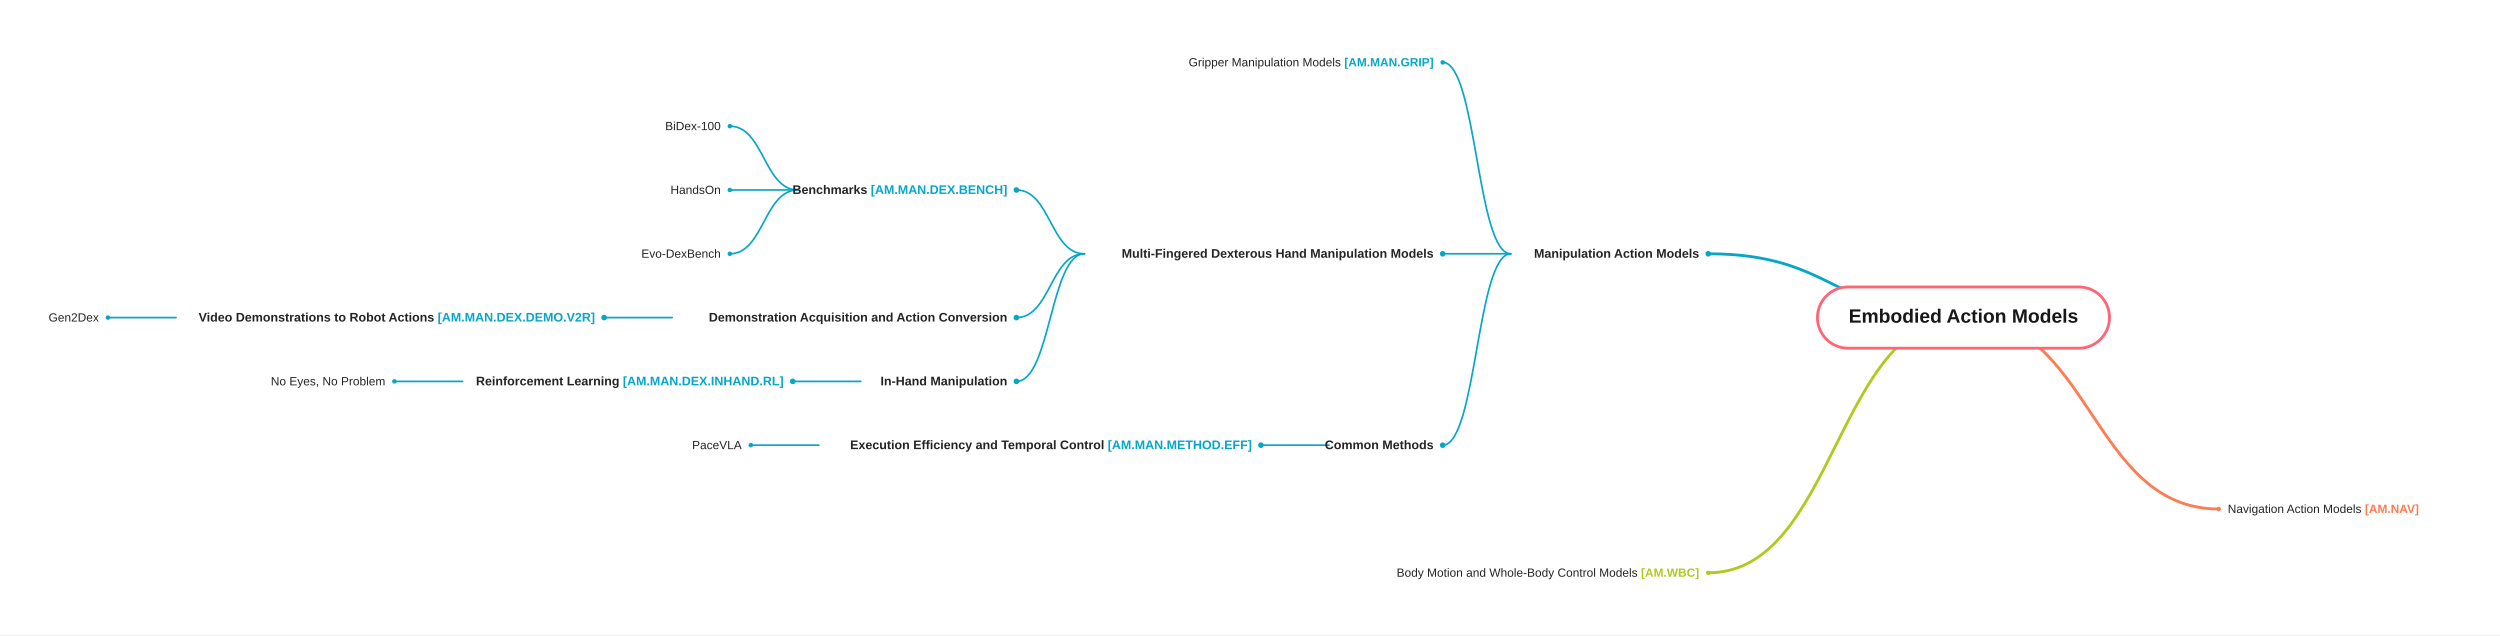
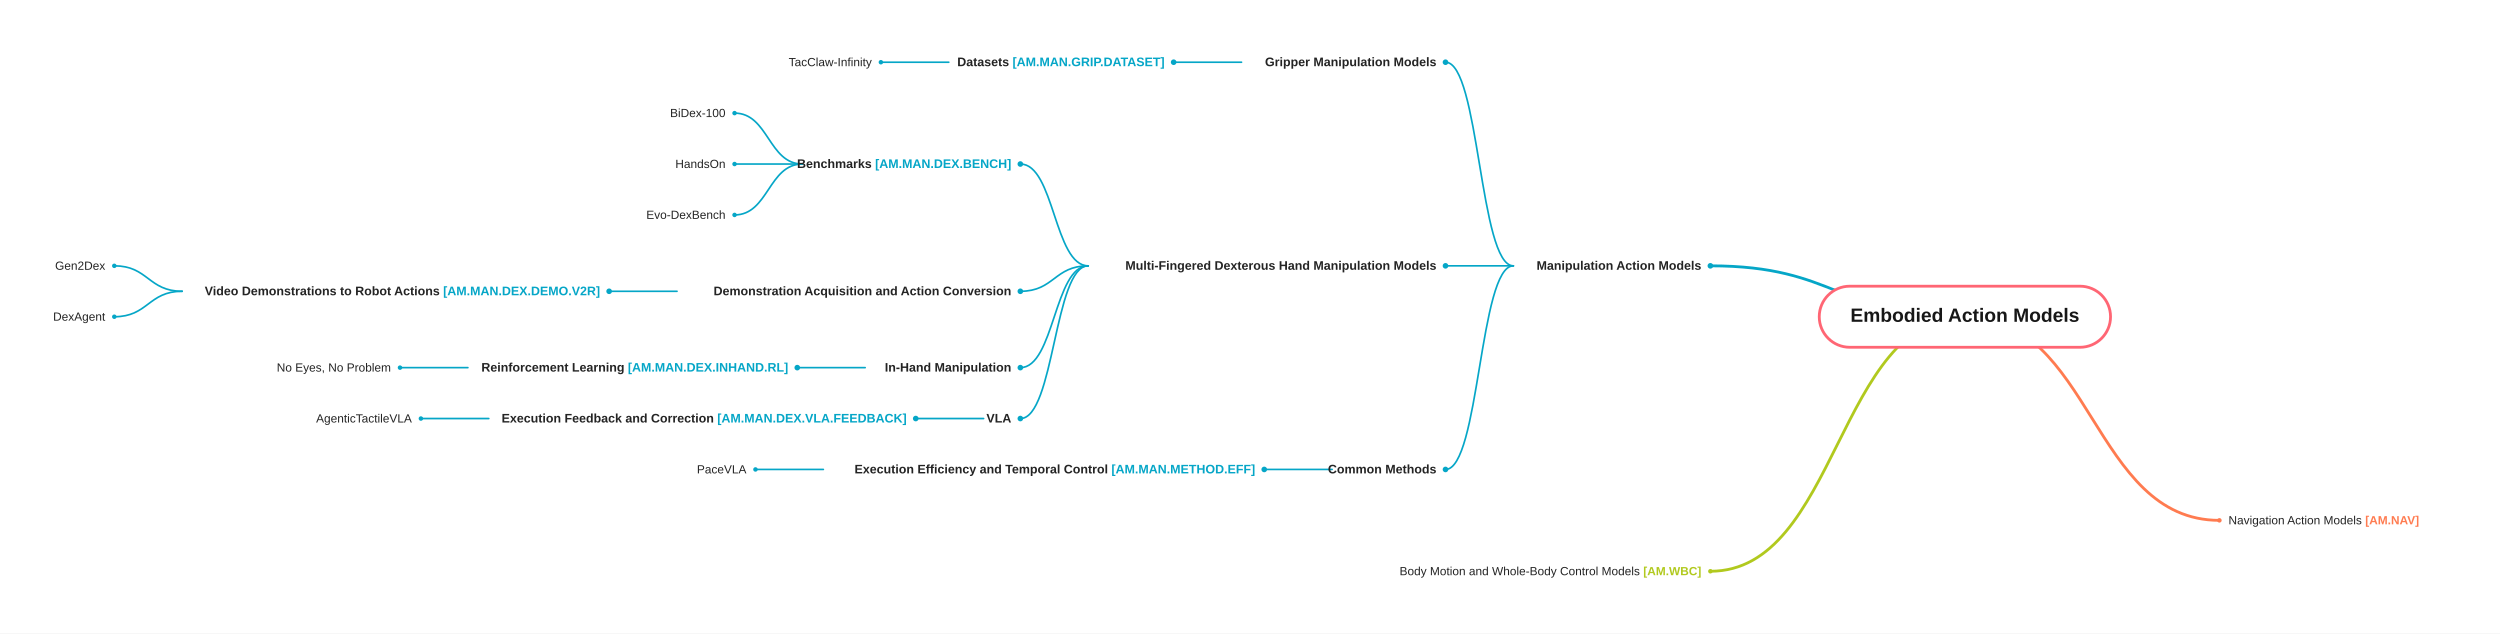
- <svg xmlns="http://www.w3.org/2000/svg" viewBox="-1662.24 0 4408.32 1120.0" role="img" aria-labelledby="title desc">
-   <rect x="-1662.24" width="4408.32" height="1120.0" fill="#ffffff" />
+ <svg xmlns="http://www.w3.org/2000/svg" viewBox="-1674 0 4420.08 1120.0" role="img" aria-labelledby="title desc">
+   <rect x="-1674" width="4420.08" height="1120.0" fill="#ffffff" />
  <g fill="none" stroke-linecap="round" stroke-linejoin="round">
-     <path d="M 1800 560.0 C 1575.0 560.0, 1575.0 447.5, 1350 447.5" stroke="#05a6c7" stroke-width="5" />
-     <path d="M 1001.68 447.5 C 941.68 447.5, 941.68 110.0, 881.68 110.0" stroke="#05a6c7" stroke-width="3" />
-     <path d="M 1001.68 447.5 C 941.68 447.5, 941.68 447.5, 881.68 447.5" stroke="#05a6c7" stroke-width="3" />
-     <path d="M 250 447.5 C 190 447.5, 190 335.0, 130 335.0" stroke="#05a6c7" stroke-width="3" />
-     <path d="M -255.28 335.0 C -315.28 335.0, -315.28 222.5, -375.28 222.5" stroke="#05a6c7" stroke-width="3" />
-     <path d="M -255.28 335.0 C -315.28 335.0, -315.28 335.0, -375.28 335.0" stroke="#05a6c7" stroke-width="3" />
-     <path d="M -255.28 335.0 C -315.28 335.0, -315.28 447.5, -375.28 447.5" stroke="#05a6c7" stroke-width="3" />
-     <path d="M 250 447.5 C 190 447.5, 190 560.0, 130 560.0" stroke="#05a6c7" stroke-width="3" />
-     <path d="M -477.04 560.0 C -537.04 560.0, -537.04 560.0, -597.04 560.0" stroke="#05a6c7" stroke-width="3" />
-     <path d="M -1351.92 560.0 C -1411.92 560.0, -1411.92 560.0, -1471.92 560.0" stroke="#05a6c7" stroke-width="3" />
-     <path d="M 250 447.5 C 190 447.5, 190 672.5, 130 672.5" stroke="#05a6c7" stroke-width="3" />
-     <path d="M -144.4 672.5 C -204.4 672.5, -204.4 672.5, -264.4 672.5" stroke="#05a6c7" stroke-width="3" />
-     <path d="M -846.8 672.5 C -906.8 672.5, -906.8 672.5, -966.8 672.5" stroke="#05a6c7" stroke-width="3" />
-     <path d="M 1001.68 447.5 C 941.68 447.5, 941.68 785.0, 881.68 785.0" stroke="#05a6c7" stroke-width="3" />
-     <path d="M 681.2 785.0 C 621.2 785.0, 621.2 785.0, 561.2 785.0" stroke="#05a6c7" stroke-width="3" />
-     <path d="M -218.32 785.0 C -278.32 785.0, -278.32 785.0, -338.32 785.0" stroke="#05a6c7" stroke-width="3" />
-     <path d="M 1800 560.0 C 2025.0 560.0, 2025.0 897.5, 2250 897.5" stroke="#ff7b50" stroke-width="5" />
+     <path d="M 1800 560.0 C 1575.0 560.0, 1575.0 470.0, 1350 470.0" stroke="#05a6c7" stroke-width="5" />
+     <path d="M 1001.68 470.0 C 941.68 470.0, 941.68 110.0, 881.68 110.0" stroke="#05a6c7" stroke-width="3" />
+     <path d="M 521.04 110.0 C 461.04 110.0, 461.04 110.0, 401.04 110.0" stroke="#05a6c7" stroke-width="3" />
+     <path d="M 3.44 110.0 C -56.56 110.0, -56.56 110.0, -116.56 110.0" stroke="#05a6c7" stroke-width="3" />
+     <path d="M 1001.68 470.0 C 941.68 470.0, 941.68 470.0, 881.68 470.0" stroke="#05a6c7" stroke-width="3" />
+     <path d="M 250 470.0 C 190 470.0, 190 290.0, 130 290.0" stroke="#05a6c7" stroke-width="3" />
+     <path d="M -255.28 290.0 C -315.28 290.0, -315.28 200.0, -375.28 200.0" stroke="#05a6c7" stroke-width="3" />
+     <path d="M -255.28 290.0 C -315.28 290.0, -315.28 290.0, -375.28 290.0" stroke="#05a6c7" stroke-width="3" />
+     <path d="M -255.28 290.0 C -315.28 290.0, -315.28 380.0, -375.28 380.0" stroke="#05a6c7" stroke-width="3" />
+     <path d="M 250 470.0 C 190 470.0, 190 515.0, 130 515.0" stroke="#05a6c7" stroke-width="3" />
+     <path d="M -477.04 515.0 C -537.04 515.0, -537.04 515.0, -597.04 515.0" stroke="#05a6c7" stroke-width="3" />
+     <path d="M -1351.92 515.0 C -1411.92 515.0, -1411.92 470.0, -1471.92 470.0" stroke="#05a6c7" stroke-width="3" />
+     <path d="M -1351.92 515.0 C -1411.92 515.0, -1411.92 560.0, -1471.92 560.0" stroke="#05a6c7" stroke-width="3" />
+     <path d="M 250 470.0 C 190 470.0, 190 650.0, 130 650.0" stroke="#05a6c7" stroke-width="3" />
+     <path d="M -144.4 650.0 C -204.4 650.0, -204.4 650.0, -264.4 650.0" stroke="#05a6c7" stroke-width="3" />
+     <path d="M -846.8 650.0 C -906.8 650.0, -906.8 650.0, -966.8 650.0" stroke="#05a6c7" stroke-width="3" />
+     <path d="M 250 470.0 C 190 470.0, 190 740.0, 130 740.0" stroke="#05a6c7" stroke-width="3" />
+     <path d="M 65.04 740.0 C 5.04 740.0, 5.04 740.0, -54.96 740.0" stroke="#05a6c7" stroke-width="3" />
+     <path d="M -809.84 740.0 C -869.84 740.0, -869.84 740.0, -929.84 740.0" stroke="#05a6c7" stroke-width="3" />
+     <path d="M 1001.68 470.0 C 941.68 470.0, 941.68 830.0, 881.68 830.0" stroke="#05a6c7" stroke-width="3" />
+     <path d="M 681.2 830.0 C 621.2 830.0, 621.2 830.0, 561.2 830.0" stroke="#05a6c7" stroke-width="3" />
+     <path d="M -218.32 830.0 C -278.32 830.0, -278.32 830.0, -338.32 830.0" stroke="#05a6c7" stroke-width="3" />
+     <path d="M 1800 560.0 C 2025.0 560.0, 2025.0 920.0, 2250 920.0" stroke="#ff7b50" stroke-width="5" />
    <path d="M 1800 560.0 C 1575.0 560.0, 1575.0 1010.0, 1350 1010.0" stroke="#b1c91e" stroke-width="5" />
  </g>
-   <circle cx="1350" cy="447.5" r="5" fill="#05a6c7" />
-   <text x="1334" y="454.5" text-anchor="end" font-family="Arial, Noto Sans CJK SC, sans-serif" font-size="22" font-weight="650" fill="#242424">Manipulation Action Models</text>
-   <circle cx="881.68" cy="110.0" r="4" fill="#05a6c7" />
-   <text x="865.68" y="117.0" text-anchor="end" font-family="Arial, Noto Sans CJK SC, sans-serif" font-size="21" font-weight="500" fill="#242424">Gripper Manipulation Models<tspan dx="6" fill="#05a6c7" font-weight="650">[AM.MAN.GRIP]</tspan>
+   <circle cx="1350" cy="470.0" r="5" fill="#05a6c7" />
+   <text x="1334" y="477.0" text-anchor="end" font-family="Arial, Noto Sans CJK SC, sans-serif" font-size="22" font-weight="650" fill="#242424">Manipulation Action Models</text>
+   <circle cx="881.68" cy="110.0" r="5" fill="#05a6c7" />
+   <text x="865.68" y="117.0" text-anchor="end" font-family="Arial, Noto Sans CJK SC, sans-serif" font-size="22" font-weight="650" fill="#242424">Gripper Manipulation Models</text>
+   <circle cx="401.04" cy="110.0" r="5" fill="#05a6c7" />
+   <text x="385.04" y="117.0" text-anchor="end" font-family="Arial, Noto Sans CJK SC, sans-serif" font-size="22" font-weight="650" fill="#242424">Datasets<tspan dx="6" fill="#05a6c7" font-weight="650">[AM.MAN.GRIP.DATASET]</tspan>
  </text>
-   <circle cx="881.68" cy="447.5" r="5" fill="#05a6c7" />
-   <text x="865.68" y="454.5" text-anchor="end" font-family="Arial, Noto Sans CJK SC, sans-serif" font-size="22" font-weight="650" fill="#242424">Multi-Fingered Dexterous Hand Manipulation Models</text>
-   <circle cx="130" cy="335.0" r="5" fill="#05a6c7" />
-   <text x="114" y="342.0" text-anchor="end" font-family="Arial, Noto Sans CJK SC, sans-serif" font-size="22" font-weight="650" fill="#242424">Benchmarks<tspan dx="6" fill="#05a6c7" font-weight="650">[AM.MAN.DEX.BENCH]</tspan>
+   <circle cx="-116.56" cy="110.0" r="4" fill="#05a6c7" />
+   <text x="-132.56" y="117.0" text-anchor="end" font-family="Arial, Noto Sans CJK SC, sans-serif" font-size="21" font-weight="500" fill="#242424">TacClaw-Infinity</text>
+   <circle cx="881.68" cy="470.0" r="5" fill="#05a6c7" />
+   <text x="865.68" y="477.0" text-anchor="end" font-family="Arial, Noto Sans CJK SC, sans-serif" font-size="22" font-weight="650" fill="#242424">Multi-Fingered Dexterous Hand Manipulation Models</text>
+   <circle cx="130" cy="290.0" r="5" fill="#05a6c7" />
+   <text x="114" y="297.0" text-anchor="end" font-family="Arial, Noto Sans CJK SC, sans-serif" font-size="22" font-weight="650" fill="#242424">Benchmarks<tspan dx="6" fill="#05a6c7" font-weight="650">[AM.MAN.DEX.BENCH]</tspan>
  </text>
-   <circle cx="-375.28" cy="222.5" r="4" fill="#05a6c7" />
-   <text x="-391.28" y="229.5" text-anchor="end" font-family="Arial, Noto Sans CJK SC, sans-serif" font-size="21" font-weight="500" fill="#242424">BiDex-100</text>
-   <circle cx="-375.28" cy="335.0" r="4" fill="#05a6c7" />
-   <text x="-391.28" y="342.0" text-anchor="end" font-family="Arial, Noto Sans CJK SC, sans-serif" font-size="21" font-weight="500" fill="#242424">HandsOn</text>
-   <circle cx="-375.28" cy="447.5" r="4" fill="#05a6c7" />
-   <text x="-391.28" y="454.5" text-anchor="end" font-family="Arial, Noto Sans CJK SC, sans-serif" font-size="21" font-weight="500" fill="#242424">Evo-DexBench</text>
-   <circle cx="130" cy="560.0" r="5" fill="#05a6c7" />
-   <text x="114" y="567.0" text-anchor="end" font-family="Arial, Noto Sans CJK SC, sans-serif" font-size="22" font-weight="650" fill="#242424">Demonstration Acquisition and Action Conversion</text>
-   <circle cx="-597.04" cy="560.0" r="5" fill="#05a6c7" />
-   <text x="-613.04" y="567.0" text-anchor="end" font-family="Arial, Noto Sans CJK SC, sans-serif" font-size="22" font-weight="650" fill="#242424">Video Demonstrations to Robot Actions<tspan dx="6" fill="#05a6c7" font-weight="650">[AM.MAN.DEX.DEMO.V2R]</tspan>
+   <circle cx="-375.28" cy="200.0" r="4" fill="#05a6c7" />
+   <text x="-391.28" y="207.0" text-anchor="end" font-family="Arial, Noto Sans CJK SC, sans-serif" font-size="21" font-weight="500" fill="#242424">BiDex-100</text>
+   <circle cx="-375.28" cy="290.0" r="4" fill="#05a6c7" />
+   <text x="-391.28" y="297.0" text-anchor="end" font-family="Arial, Noto Sans CJK SC, sans-serif" font-size="21" font-weight="500" fill="#242424">HandsOn</text>
+   <circle cx="-375.28" cy="380.0" r="4" fill="#05a6c7" />
+   <text x="-391.28" y="387.0" text-anchor="end" font-family="Arial, Noto Sans CJK SC, sans-serif" font-size="21" font-weight="500" fill="#242424">Evo-DexBench</text>
+   <circle cx="130" cy="515.0" r="5" fill="#05a6c7" />
+   <text x="114" y="522.0" text-anchor="end" font-family="Arial, Noto Sans CJK SC, sans-serif" font-size="22" font-weight="650" fill="#242424">Demonstration Acquisition and Action Conversion</text>
+   <circle cx="-597.04" cy="515.0" r="5" fill="#05a6c7" />
+   <text x="-613.04" y="522.0" text-anchor="end" font-family="Arial, Noto Sans CJK SC, sans-serif" font-size="22" font-weight="650" fill="#242424">Video Demonstrations to Robot Actions<tspan dx="6" fill="#05a6c7" font-weight="650">[AM.MAN.DEX.DEMO.V2R]</tspan>
  </text>
+   <circle cx="-1471.92" cy="470.0" r="4" fill="#05a6c7" />
+   <text x="-1487.92" y="477.0" text-anchor="end" font-family="Arial, Noto Sans CJK SC, sans-serif" font-size="21" font-weight="500" fill="#242424">Gen2Dex</text>
  <circle cx="-1471.92" cy="560.0" r="4" fill="#05a6c7" />
-   <text x="-1487.92" y="567.0" text-anchor="end" font-family="Arial, Noto Sans CJK SC, sans-serif" font-size="21" font-weight="500" fill="#242424">Gen2Dex</text>
-   <circle cx="130" cy="672.5" r="5" fill="#05a6c7" />
-   <text x="114" y="679.5" text-anchor="end" font-family="Arial, Noto Sans CJK SC, sans-serif" font-size="22" font-weight="650" fill="#242424">In-Hand Manipulation</text>
-   <circle cx="-264.4" cy="672.5" r="5" fill="#05a6c7" />
-   <text x="-280.4" y="679.5" text-anchor="end" font-family="Arial, Noto Sans CJK SC, sans-serif" font-size="22" font-weight="650" fill="#242424">Reinforcement Learning<tspan dx="6" fill="#05a6c7" font-weight="650">[AM.MAN.DEX.INHAND.RL]</tspan>
+   <text x="-1487.92" y="567.0" text-anchor="end" font-family="Arial, Noto Sans CJK SC, sans-serif" font-size="21" font-weight="500" fill="#242424">DexAgent</text>
+   <circle cx="130" cy="650.0" r="5" fill="#05a6c7" />
+   <text x="114" y="657.0" text-anchor="end" font-family="Arial, Noto Sans CJK SC, sans-serif" font-size="22" font-weight="650" fill="#242424">In-Hand Manipulation</text>
+   <circle cx="-264.4" cy="650.0" r="5" fill="#05a6c7" />
+   <text x="-280.4" y="657.0" text-anchor="end" font-family="Arial, Noto Sans CJK SC, sans-serif" font-size="22" font-weight="650" fill="#242424">Reinforcement Learning<tspan dx="6" fill="#05a6c7" font-weight="650">[AM.MAN.DEX.INHAND.RL]</tspan>
  </text>
-   <circle cx="-966.8" cy="672.5" r="4" fill="#05a6c7" />
-   <text x="-982.8" y="679.5" text-anchor="end" font-family="Arial, Noto Sans CJK SC, sans-serif" font-size="21" font-weight="500" fill="#242424">No Eyes, No Problem</text>
-   <circle cx="881.68" cy="785.0" r="5" fill="#05a6c7" />
-   <text x="865.68" y="792.0" text-anchor="end" font-family="Arial, Noto Sans CJK SC, sans-serif" font-size="22" font-weight="650" fill="#242424">Common Methods</text>
-   <circle cx="561.2" cy="785.0" r="5" fill="#05a6c7" />
-   <text x="545.2" y="792.0" text-anchor="end" font-family="Arial, Noto Sans CJK SC, sans-serif" font-size="22" font-weight="650" fill="#242424">Execution Efficiency and Temporal Control<tspan dx="6" fill="#05a6c7" font-weight="650">[AM.MAN.METHOD.EFF]</tspan>
+   <circle cx="-966.8" cy="650.0" r="4" fill="#05a6c7" />
+   <text x="-982.8" y="657.0" text-anchor="end" font-family="Arial, Noto Sans CJK SC, sans-serif" font-size="21" font-weight="500" fill="#242424">No Eyes, No Problem</text>
+   <circle cx="130" cy="740.0" r="5" fill="#05a6c7" />
+   <text x="114" y="747.0" text-anchor="end" font-family="Arial, Noto Sans CJK SC, sans-serif" font-size="22" font-weight="650" fill="#242424">VLA</text>
+   <circle cx="-54.96" cy="740.0" r="5" fill="#05a6c7" />
+   <text x="-70.96" y="747.0" text-anchor="end" font-family="Arial, Noto Sans CJK SC, sans-serif" font-size="22" font-weight="650" fill="#242424">Execution Feedback and Correction<tspan dx="6" fill="#05a6c7" font-weight="650">[AM.MAN.DEX.VLA.FEEDBACK]</tspan>
  </text>
-   <circle cx="-338.32" cy="785.0" r="4" fill="#05a6c7" />
-   <text x="-354.32" y="792.0" text-anchor="end" font-family="Arial, Noto Sans CJK SC, sans-serif" font-size="21" font-weight="500" fill="#242424">PaceVLA</text>
-   <circle cx="2250" cy="897.5" r="4" fill="#ff7b50" />
-   <text x="2266" y="904.5" text-anchor="start" font-family="Arial, Noto Sans CJK SC, sans-serif" font-size="21" font-weight="500" fill="#242424">Navigation Action Models<tspan dx="6" fill="#ff7b50" font-weight="650">[AM.NAV]</tspan>
+   <circle cx="-929.84" cy="740.0" r="4" fill="#05a6c7" />
+   <text x="-945.84" y="747.0" text-anchor="end" font-family="Arial, Noto Sans CJK SC, sans-serif" font-size="21" font-weight="500" fill="#242424">AgenticTactileVLA</text>
+   <circle cx="881.68" cy="830.0" r="5" fill="#05a6c7" />
+   <text x="865.68" y="837.0" text-anchor="end" font-family="Arial, Noto Sans CJK SC, sans-serif" font-size="22" font-weight="650" fill="#242424">Common Methods</text>
+   <circle cx="561.2" cy="830.0" r="5" fill="#05a6c7" />
+   <text x="545.2" y="837.0" text-anchor="end" font-family="Arial, Noto Sans CJK SC, sans-serif" font-size="22" font-weight="650" fill="#242424">Execution Efficiency and Temporal Control<tspan dx="6" fill="#05a6c7" font-weight="650">[AM.MAN.METHOD.EFF]</tspan>
+   </text>
+   <circle cx="-338.32" cy="830.0" r="4" fill="#05a6c7" />
+   <text x="-354.32" y="837.0" text-anchor="end" font-family="Arial, Noto Sans CJK SC, sans-serif" font-size="21" font-weight="500" fill="#242424">PaceVLA</text>
+   <circle cx="2250" cy="920.0" r="4" fill="#ff7b50" />
+   <text x="2266" y="927.0" text-anchor="start" font-family="Arial, Noto Sans CJK SC, sans-serif" font-size="21" font-weight="500" fill="#242424">Navigation Action Models<tspan dx="6" fill="#ff7b50" font-weight="650">[AM.NAV]</tspan>
  </text>
  <circle cx="1350" cy="1010.0" r="4" fill="#b1c91e" />
  <text x="1334" y="1017.0" text-anchor="end" font-family="Arial, Noto Sans CJK SC, sans-serif" font-size="21" font-weight="500" fill="#242424">Body Motion and Whole-Body Control Models<tspan dx="6" fill="#b1c91e" font-weight="650">[AM.WBC]</tspan>
  </text>
  <rect x="1542.5" y="506.0" width="515" height="108" rx="54" fill="#ffffff" stroke="#ff6674" stroke-width="5" />
  <text x="1800" y="569.0" text-anchor="middle" font-family="Arial, Noto Sans CJK SC, sans-serif" font-size="34" font-weight="700" fill="#171717">Embodied Action Models</text>
</svg>
